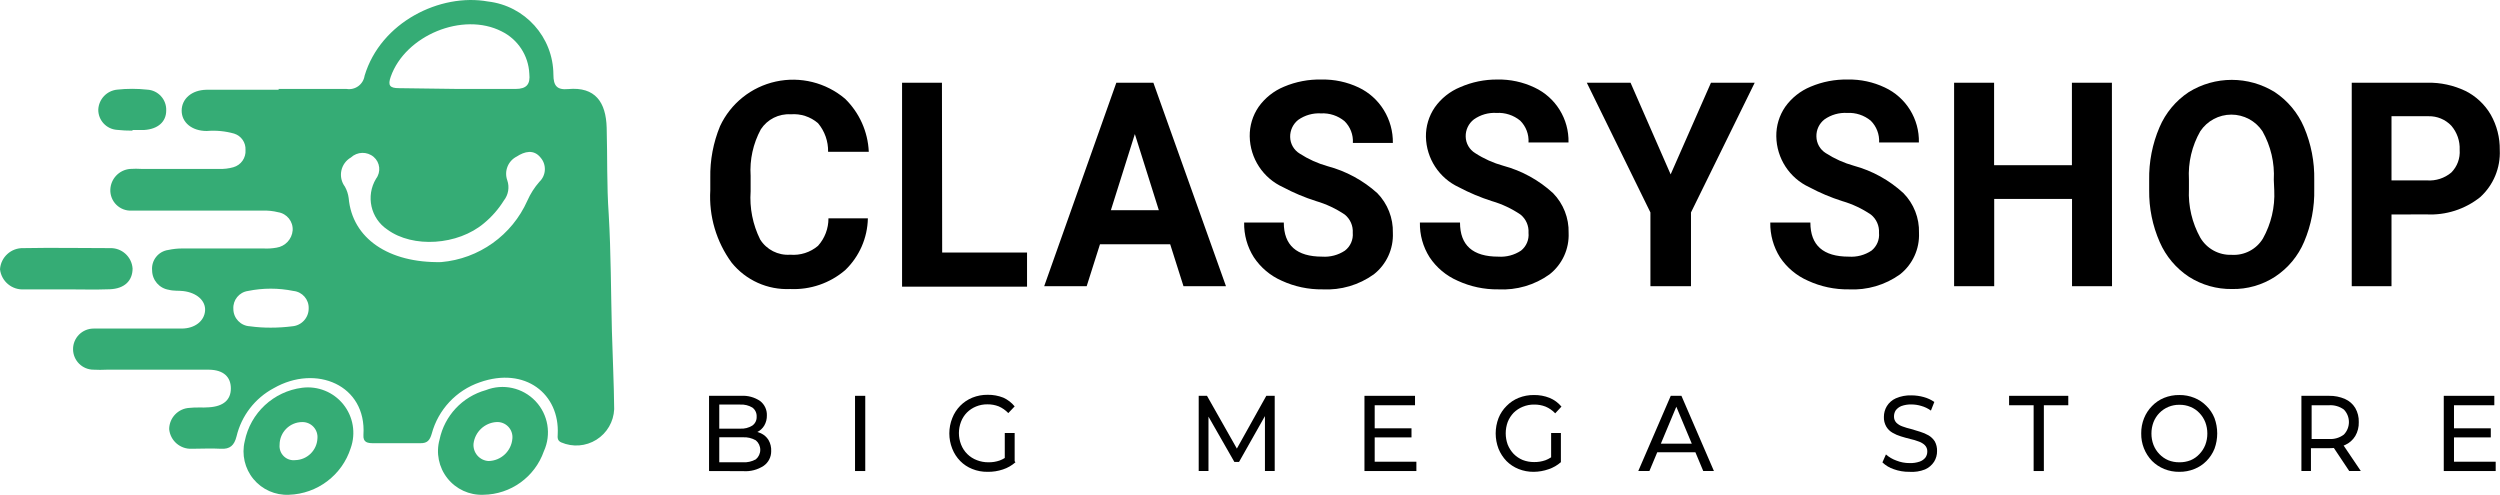
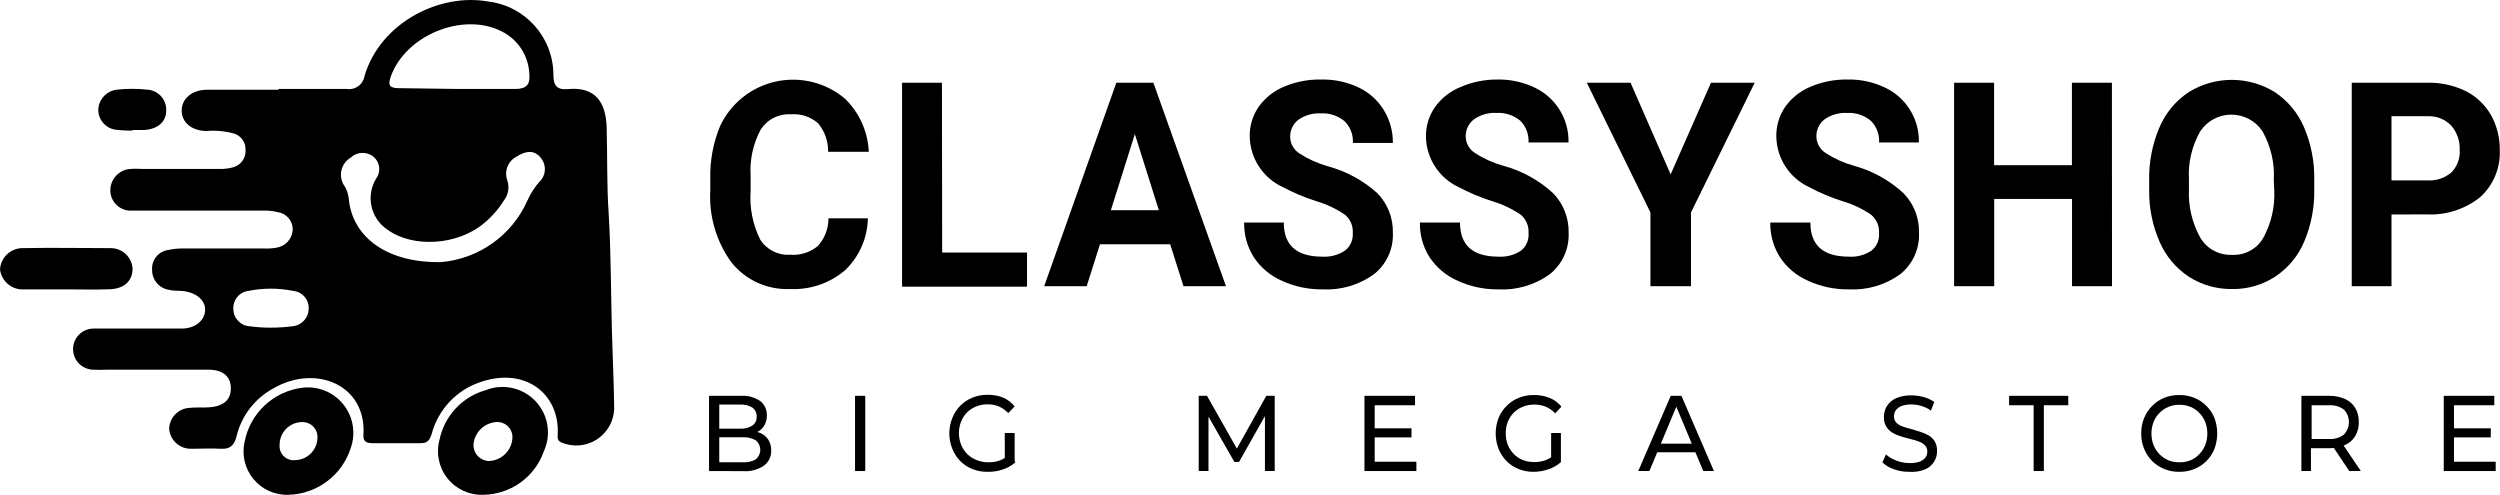
<svg xmlns="http://www.w3.org/2000/svg" id="Layer_1" data-name="Layer 1" viewBox="0 0 220.05 43.55">
  <defs>
    <style>.cls-1{fill:#35ac75;}</style>
  </defs>
  <path d="M76.39,19.22a6.49,6.49,0,0,1-2,4.56,6.94,6.94,0,0,1-4.83,1.66,6.26,6.26,0,0,1-5.16-2.32,9.81,9.81,0,0,1-1.88-6.37V15.66a11.38,11.38,0,0,1,.86-4.56,7.09,7.09,0,0,1,11-2.41,6.94,6.94,0,0,1,2.09,4.67H72.89A3.8,3.8,0,0,0,72,10.84a3.28,3.28,0,0,0-2.4-.78,2.93,2.93,0,0,0-2.63,1.32,7.57,7.57,0,0,0-.9,4.1v1.36a8.23,8.23,0,0,0,.84,4.24,2.88,2.88,0,0,0,2.64,1.34A3.35,3.35,0,0,0,72,21.64a3.59,3.59,0,0,0,.92-2.42Z" />
  <path d="M82.93,22.23H90.4v3h-11V7.28h3.51Z" />
  <path d="M103,21.5H96.82l-1.17,3.69H91.91L98.26,7.28h3.26l6.39,17.91h-3.74Zm-5.22-3H102L99.89,11.8Z" />
  <path d="M119.07,20.49a1.91,1.91,0,0,0-.7-1.6,9.09,9.09,0,0,0-2.53-1.19,17.31,17.31,0,0,1-2.9-1.22A5,5,0,0,1,110,12a4.47,4.47,0,0,1,.78-2.59,5.16,5.16,0,0,1,2.24-1.78A8,8,0,0,1,116.33,7a7.3,7.3,0,0,1,3.26.7,5.23,5.23,0,0,1,2.22,2,5.37,5.37,0,0,1,.79,2.88h-3.52a2.47,2.47,0,0,0-.74-1.92,3,3,0,0,0-2.07-.68,3.16,3.16,0,0,0-2,.57,1.87,1.87,0,0,0-.71,1.51,1.74,1.74,0,0,0,.84,1.46,9,9,0,0,0,2.46,1.11A10.62,10.62,0,0,1,121.23,17a4.83,4.83,0,0,1,1.37,3.5,4.4,4.4,0,0,1-1.68,3.65,7.1,7.1,0,0,1-4.51,1.32,8.31,8.31,0,0,1-3.59-.76,5.68,5.68,0,0,1-2.46-2.07,5.49,5.49,0,0,1-.85-3.05H113q0,3,3.38,3a3.22,3.22,0,0,0,2-.53A1.78,1.78,0,0,0,119.07,20.49Z" />
  <path d="M134.54,20.49a1.91,1.91,0,0,0-.7-1.6,8.94,8.94,0,0,0-2.53-1.19,17.68,17.68,0,0,1-2.9-1.22,5,5,0,0,1-2.9-4.44,4.47,4.47,0,0,1,.78-2.59,5.11,5.11,0,0,1,2.24-1.78A8,8,0,0,1,131.8,7a7.27,7.27,0,0,1,3.26.7,5.2,5.2,0,0,1,3,4.84h-3.52a2.5,2.5,0,0,0-.73-1.92,3,3,0,0,0-2.08-.68,3.13,3.13,0,0,0-2,.57,1.85,1.85,0,0,0-.72,1.51,1.74,1.74,0,0,0,.84,1.46,8.89,8.89,0,0,0,2.47,1.11A10.5,10.5,0,0,1,136.7,17a4.83,4.83,0,0,1,1.37,3.5,4.4,4.4,0,0,1-1.68,3.65,7.08,7.08,0,0,1-4.51,1.32,8.27,8.27,0,0,1-3.58-.76,5.7,5.7,0,0,1-2.47-2.07,5.49,5.49,0,0,1-.85-3.05h3.53q0,3,3.37,3a3.22,3.22,0,0,0,2-.53A1.78,1.78,0,0,0,134.54,20.49Z" />
  <path d="M147.05,15.35l3.55-8.07h3.85L148.84,18.7v6.49h-3.57V18.7l-5.6-11.42h3.85Z" />
  <path d="M165.39,20.49a1.91,1.91,0,0,0-.71-1.6,8.94,8.94,0,0,0-2.53-1.19,17.16,17.16,0,0,1-2.89-1.22A5,5,0,0,1,156.35,12a4.47,4.47,0,0,1,.78-2.59,5.16,5.16,0,0,1,2.24-1.78A8,8,0,0,1,162.64,7a7.27,7.27,0,0,1,3.26.7,5.2,5.2,0,0,1,3,4.84H165.4a2.51,2.51,0,0,0-.74-1.92,3,3,0,0,0-2.07-.68,3.16,3.16,0,0,0-2,.57,1.84,1.84,0,0,0-.71,1.51,1.75,1.75,0,0,0,.83,1.46,9,9,0,0,0,2.47,1.11A10.5,10.5,0,0,1,167.54,17a4.79,4.79,0,0,1,1.37,3.5,4.42,4.42,0,0,1-1.67,3.65,7.1,7.1,0,0,1-4.51,1.32,8.28,8.28,0,0,1-3.59-.76,5.7,5.7,0,0,1-2.47-2.07,5.57,5.57,0,0,1-.85-3.05h3.53q0,3,3.38,3a3.2,3.2,0,0,0,2-.53A1.79,1.79,0,0,0,165.39,20.49Z" />
  <path d="M185.9,25.19h-3.52V17.51h-6.85v7.68H172V7.28h3.52v7.26h6.85V7.28h3.52Z" />
  <path d="M203.7,16.64a11.2,11.2,0,0,1-.89,4.64,6.87,6.87,0,0,1-2.55,3.07,6.72,6.72,0,0,1-3.8,1.09,6.87,6.87,0,0,1-3.78-1.07,7,7,0,0,1-2.58-3.06,11,11,0,0,1-.93-4.57v-.89a11.28,11.28,0,0,1,.91-4.65,7,7,0,0,1,2.57-3.09,7.19,7.19,0,0,1,7.58,0,7,7,0,0,1,2.57,3.09,11.26,11.26,0,0,1,.9,4.64Zm-3.56-.81a7.82,7.82,0,0,0-1-4.28,3.29,3.29,0,0,0-5.47,0,7.66,7.66,0,0,0-1,4.24v.87a8,8,0,0,0,1,4.26,3.07,3.07,0,0,0,2.76,1.51A3,3,0,0,0,199.18,21a7.93,7.93,0,0,0,1-4.25Z" />
  <path d="M210.5,18.88v6.31H207V7.28h6.66A7.44,7.44,0,0,1,217,8a5.35,5.35,0,0,1,2.24,2.1,6.13,6.13,0,0,1,.79,3.1,5.28,5.28,0,0,1-1.72,4.15,7,7,0,0,1-4.75,1.52Zm0-3h3.14a3,3,0,0,0,2.12-.69,2.56,2.56,0,0,0,.74-2,3.05,3.05,0,0,0-.74-2.13,2.68,2.68,0,0,0-2-.83H210.5Z" />
  <path d="M62.41,41.46V34.84h2.83a2.68,2.68,0,0,1,1.67.46,1.53,1.53,0,0,1,.59,1.26,1.69,1.69,0,0,1-.23.9,1.48,1.48,0,0,1-.62.57,1.82,1.82,0,0,1-.83.2l.16-.29a2.18,2.18,0,0,1,1,.2,1.55,1.55,0,0,1,.66.58,1.79,1.79,0,0,1,.24,1A1.55,1.55,0,0,1,67.22,41a2.91,2.91,0,0,1-1.8.47Zm.9-.77h2.07a2.06,2.06,0,0,0,1.15-.26,1.09,1.09,0,0,0,0-1.67,2.06,2.06,0,0,0-1.15-.27H63.23v-.76h1.93a1.81,1.81,0,0,0,1.06-.27.9.9,0,0,0,.38-.79.93.93,0,0,0-.38-.8,1.89,1.89,0,0,0-1.06-.26H63.31Z" />
  <path d="M75.26,41.46V34.84h.9v6.62Z" />
  <path d="M86.92,41.53a3.44,3.44,0,0,1-1.34-.25,3.06,3.06,0,0,1-1.06-.7,3.24,3.24,0,0,1-.7-1.08,3.63,3.63,0,0,1,0-2.7A3.18,3.18,0,0,1,85.59,35a3.49,3.49,0,0,1,1.35-.25,3.59,3.59,0,0,1,1.37.25,2.76,2.76,0,0,1,1,.77l-.56.59a2.58,2.58,0,0,0-.84-.59,2.64,2.64,0,0,0-1-.18,2.54,2.54,0,0,0-1,.19,2.43,2.43,0,0,0-.8.53,2.35,2.35,0,0,0-.52.81,2.78,2.78,0,0,0,0,2A2.39,2.39,0,0,0,86,40.51a2.7,2.7,0,0,0,1,.18,2.85,2.85,0,0,0,1-.16,2.42,2.42,0,0,0,.86-.55l.52.71a3.16,3.16,0,0,1-1.1.63A4,4,0,0,1,86.92,41.53Zm1.52-1V38.11h.87v2.58Z" />
  <path d="M105.51,41.46V34.84h.73l2.83,5h-.4l2.79-5h.74v6.62h-.86V36.27h.2l-2.48,4.39h-.41l-2.51-4.39h.23v5.19Z" />
  <path d="M121,40.64h3.67v.82h-4.57V34.84h4.45v.83H121ZM121,37.7h3.24v.8H121Z" />
  <path d="M135,41.53a3.47,3.47,0,0,1-1.34-.25,3.16,3.16,0,0,1-1.06-.7,3.41,3.41,0,0,1-.7-1.08,3.77,3.77,0,0,1,0-2.7,3.13,3.13,0,0,1,.71-1.07,3.09,3.09,0,0,1,1.06-.71,3.49,3.49,0,0,1,1.35-.25,3.56,3.56,0,0,1,1.37.25,2.68,2.68,0,0,1,1.05.77l-.55.59a2.51,2.51,0,0,0-.85-.59,2.63,2.63,0,0,0-1-.18,2.51,2.51,0,0,0-1,.19,2.47,2.47,0,0,0-.81.53,2.51,2.51,0,0,0-.52.81,2.92,2.92,0,0,0,0,2,2.62,2.62,0,0,0,.52.81,2.46,2.46,0,0,0,.8.54,2.73,2.73,0,0,0,1,.18,2.86,2.86,0,0,0,1-.16,2.51,2.51,0,0,0,.86-.55l.51.71a3.12,3.12,0,0,1-1.09.63A4.07,4.07,0,0,1,135,41.53Zm1.53-1V38.11h.86v2.58Z" />
  <path d="M144.2,41.46l2.86-6.62H148l2.86,6.62h-.94l-2.55-6.09h.36l-2.55,6.09Zm1.22-1.65.24-.76h3.55l.26.76Z" />
  <path d="M168.06,41.53a3.9,3.9,0,0,1-1.37-.23,2.67,2.67,0,0,1-1-.6L166,40a2.83,2.83,0,0,0,.92.54,3.07,3.07,0,0,0,1.16.22,2.43,2.43,0,0,0,.89-.13,1.11,1.11,0,0,0,.51-.36.9.9,0,0,0,.16-.53.74.74,0,0,0-.21-.55,1.42,1.42,0,0,0-.55-.33,4.62,4.62,0,0,0-.74-.22c-.27-.07-.54-.14-.82-.23a3.31,3.31,0,0,1-.74-.32,1.5,1.5,0,0,1-.55-.54,1.59,1.59,0,0,1-.21-.86,1.82,1.82,0,0,1,.26-.94,1.79,1.79,0,0,1,.79-.69,3.19,3.19,0,0,1,1.37-.26,4.09,4.09,0,0,1,1.09.15,3.07,3.07,0,0,1,.93.43l-.3.76a2.67,2.67,0,0,0-.85-.41,3,3,0,0,0-.87-.13,2.42,2.42,0,0,0-.88.14,1.17,1.17,0,0,0-.5.38,1,1,0,0,0-.15.53.76.76,0,0,0,.21.56,1.42,1.42,0,0,0,.55.33,5.94,5.94,0,0,0,.74.22L169,38a3.68,3.68,0,0,1,.75.32,1.64,1.64,0,0,1,.55.53,1.67,1.67,0,0,1,.2.85,1.73,1.73,0,0,1-.26.94,1.81,1.81,0,0,1-.8.68A3.12,3.12,0,0,1,168.06,41.53Z" />
  <path d="M179,41.46V35.67h-2.16v-.83h5.21v.83H179.9v5.79Z" />
  <path d="M191.82,41.53a3.42,3.42,0,0,1-1.33-.25,3.28,3.28,0,0,1-1.07-.71,3.41,3.41,0,0,1-.95-2.42,3.47,3.47,0,0,1,.25-1.34,3.26,3.26,0,0,1,.7-1.07,3.11,3.11,0,0,1,1.06-.72,3.47,3.47,0,0,1,1.34-.25,3.39,3.39,0,0,1,1.33.25,3.09,3.09,0,0,1,1.06.71,3.13,3.13,0,0,1,.71,1.07,3.92,3.92,0,0,1,0,2.7,3.27,3.27,0,0,1-.71,1.08,3.06,3.06,0,0,1-1.06.7A3.39,3.39,0,0,1,191.82,41.53Zm0-.84a2.58,2.58,0,0,0,1-.18,2.23,2.23,0,0,0,.77-.54,2.45,2.45,0,0,0,.52-.81,2.75,2.75,0,0,0,.18-1,2.79,2.79,0,0,0-.18-1,2.45,2.45,0,0,0-.52-.81,2.21,2.21,0,0,0-.77-.53,2.4,2.4,0,0,0-1-.19,2.41,2.41,0,0,0-1.75.72,2.45,2.45,0,0,0-.52.81,2.79,2.79,0,0,0-.18,1,2.75,2.75,0,0,0,.18,1,2.45,2.45,0,0,0,.52.81,2.37,2.37,0,0,0,.78.54A2.54,2.54,0,0,0,191.82,40.69Z" />
  <path d="M202.57,41.46V34.84H205a3.34,3.34,0,0,1,1.41.28,2,2,0,0,1,.9.79,2.35,2.35,0,0,1,.31,1.24,2.29,2.29,0,0,1-.31,1.23,2,2,0,0,1-.9.79,3.34,3.34,0,0,1-1.41.28h-2l.41-.44v2.45Zm.9-2.35-.41-.47H205a1.93,1.93,0,0,0,1.31-.39,1.59,1.59,0,0,0,0-2.2,2,2,0,0,0-1.31-.38h-1.94l.41-.48Zm3.31,2.35-1.6-2.4h1l1.62,2.4Z" />
  <path d="M216,40.64h3.67v.82h-4.57V34.84h4.45v.83H216ZM216,37.7h3.24v.8H216Z" />
-   <path class="cls-1" d="M24.51,7.83c2,0,4,0,6,0a1.38,1.38,0,0,0,1.58-1.16C33.51,1.93,38.77-.62,42.94.13a6.51,6.51,0,0,1,5.77,6.43c0,1,.32,1.37,1.3,1.28C52.4,7.62,53.34,9,53.4,11.25c.07,2.54,0,5.08.18,7.62.2,3.42.19,6.85.28,10.27.06,2.29.18,4.59.2,6.88a3.34,3.34,0,0,1-4.66,2.92c-.34-.15-.33-.41-.31-.7.19-3.56-2.86-6-6.86-4.59A6.6,6.6,0,0,0,38,38.18c-.17.57-.38.84-1,.83-1.38,0-2.76,0-4.13,0-.5,0-.93-.05-.88-.74.28-4.38-4.17-6.24-7.9-4.1a6.52,6.52,0,0,0-3.27,4.24c-.2.79-.57,1.14-1.39,1.09s-1.7,0-2.54,0a1.91,1.91,0,0,1-2-1.73,1.89,1.89,0,0,1,1.81-1.87c.56-.07,1.13,0,1.7-.05,1.26-.08,1.92-.65,1.92-1.66s-.64-1.63-1.92-1.65c-3,0-6,0-9,0a11.18,11.18,0,0,1-1.16,0,1.81,1.81,0,1,1,0-3.62c.35,0,.71,0,1.06,0,2.23,0,4.45,0,6.68,0,1.18,0,2-.67,2.07-1.56s-.73-1.6-1.92-1.74c-.42-.05-.85,0-1.26-.11a1.74,1.74,0,0,1-1.48-1.7A1.66,1.66,0,0,1,14.82,22a5.77,5.77,0,0,1,1.25-.13c2.37,0,4.74,0,7.11,0a5,5,0,0,0,1.16-.07,1.68,1.68,0,0,0,1.42-1.52,1.52,1.52,0,0,0-1.28-1.6,4.73,4.73,0,0,0-1.36-.14H12.52c-.31,0-.63,0-.95,0A1.79,1.79,0,0,1,9.71,16.7a1.9,1.9,0,0,1,1.73-1.83,7.52,7.52,0,0,1,1.06,0c2.26,0,4.52,0,6.78,0a4.11,4.11,0,0,0,1.26-.15,1.47,1.47,0,0,0,1.07-1.52,1.43,1.43,0,0,0-1-1.44,6.76,6.76,0,0,0-2.41-.23c-1.32,0-2.21-.76-2.21-1.79s.87-1.82,2.19-1.84c2.12,0,4.24,0,6.36,0Zm15.86,0h0c1.66,0,3.32,0,5,0,1,0,1.32-.43,1.22-1.35a4.37,4.37,0,0,0-2.44-3.72c-3.41-1.74-8.48.35-9.76,4-.26.74-.1,1,.71,1ZM38.83,23.07a9.17,9.17,0,0,0,7.59-5.41A6.44,6.44,0,0,1,47.48,16a1.54,1.54,0,0,0,.1-2.13c-.6-.75-1.41-.54-2.1-.09a1.7,1.7,0,0,0-.83,2.09,1.88,1.88,0,0,1-.3,1.78,8.23,8.23,0,0,1-1.75,2c-2.31,1.95-6.26,2.2-8.5.56a3.32,3.32,0,0,1-1-4.48,1.41,1.41,0,0,0-.21-1.92,1.51,1.51,0,0,0-2,.05,1.75,1.75,0,0,0-.53,2.57,2.81,2.81,0,0,1,.33,1C31,21,34.23,23.16,38.83,23.07Zm-15,5.77a14.91,14.91,0,0,0,1.9-.12,1.57,1.57,0,0,0,1.44-1.57,1.49,1.49,0,0,0-1.34-1.54,10,10,0,0,0-4,0,1.5,1.5,0,0,0-1.29,1.58A1.53,1.53,0,0,0,22,28.72,13,13,0,0,0,23.85,28.84Z" />
-   <path class="cls-1" d="M25.43,43.55a3.82,3.82,0,0,1-3.89-4.71,5.92,5.92,0,0,1,5.06-4.71,4,4,0,0,1,4.27,5.31A5.91,5.91,0,0,1,25.43,43.55Zm2.51-4.95a1.32,1.32,0,0,0-1.33-1.45,2,2,0,0,0-2,2A1.24,1.24,0,0,0,26,40.5,2,2,0,0,0,27.94,38.6Z" />
-   <path class="cls-1" d="M42.54,43.55a3.84,3.84,0,0,1-3.85-4.86,5.73,5.73,0,0,1,4.07-4.35,4,4,0,0,1,5.11,5.38A5.72,5.72,0,0,1,42.54,43.55Zm2.56-4.94a1.33,1.33,0,0,0-1.42-1.46,2.17,2.17,0,0,0-2,1.9A1.41,1.41,0,0,0,43,40.58,2.15,2.15,0,0,0,45.1,38.61Z" />
-   <path class="cls-1" d="M5.84,25.47c-1.23,0-2.47,0-3.7,0A2,2,0,0,1,0,23.7a2,2,0,0,1,2.06-1.86c2.54-.05,5.07,0,7.61,0a1.93,1.93,0,0,1,2,1.79c0,1.08-.71,1.78-2,1.83S7.11,25.47,5.84,25.47Z" />
-   <path class="cls-1" d="M11.66,11.5a12.32,12.32,0,0,1-1.37-.07A1.77,1.77,0,0,1,8.65,9.66a1.85,1.85,0,0,1,1.66-1.77,12.27,12.27,0,0,1,2.64,0,1.77,1.77,0,0,1,1.68,1.84c0,1-.74,1.63-1.92,1.71-.35,0-.7,0-1.05,0Z" />
+   <path className="cls-1" d="M24.51,7.83c2,0,4,0,6,0a1.38,1.38,0,0,0,1.58-1.16C33.51,1.93,38.77-.62,42.94.13a6.51,6.51,0,0,1,5.77,6.43c0,1,.32,1.37,1.3,1.28C52.4,7.62,53.34,9,53.4,11.25c.07,2.54,0,5.08.18,7.62.2,3.42.19,6.85.28,10.27.06,2.29.18,4.59.2,6.88a3.34,3.34,0,0,1-4.66,2.92c-.34-.15-.33-.41-.31-.7.19-3.56-2.86-6-6.86-4.59A6.6,6.6,0,0,0,38,38.18c-.17.57-.38.84-1,.83-1.38,0-2.76,0-4.13,0-.5,0-.93-.05-.88-.74.28-4.38-4.17-6.24-7.9-4.1a6.52,6.52,0,0,0-3.27,4.24c-.2.79-.57,1.14-1.39,1.09s-1.7,0-2.54,0a1.91,1.91,0,0,1-2-1.73,1.89,1.89,0,0,1,1.81-1.87c.56-.07,1.13,0,1.7-.05,1.26-.08,1.92-.65,1.92-1.66s-.64-1.63-1.92-1.65c-3,0-6,0-9,0a11.18,11.18,0,0,1-1.16,0,1.81,1.81,0,1,1,0-3.62c.35,0,.71,0,1.06,0,2.23,0,4.45,0,6.68,0,1.18,0,2-.67,2.07-1.56s-.73-1.6-1.92-1.74c-.42-.05-.85,0-1.26-.11a1.74,1.74,0,0,1-1.48-1.7A1.66,1.66,0,0,1,14.82,22a5.77,5.77,0,0,1,1.25-.13c2.37,0,4.74,0,7.11,0a5,5,0,0,0,1.16-.07,1.68,1.68,0,0,0,1.42-1.52,1.52,1.52,0,0,0-1.28-1.6,4.73,4.73,0,0,0-1.36-.14H12.52c-.31,0-.63,0-.95,0A1.79,1.79,0,0,1,9.71,16.7a1.9,1.9,0,0,1,1.73-1.83,7.52,7.52,0,0,1,1.06,0c2.26,0,4.52,0,6.78,0a4.11,4.11,0,0,0,1.26-.15,1.47,1.47,0,0,0,1.07-1.52,1.43,1.43,0,0,0-1-1.44,6.76,6.76,0,0,0-2.41-.23c-1.32,0-2.21-.76-2.21-1.79s.87-1.82,2.19-1.84c2.12,0,4.24,0,6.36,0Zm15.86,0h0c1.66,0,3.32,0,5,0,1,0,1.32-.43,1.22-1.35a4.37,4.37,0,0,0-2.44-3.72c-3.41-1.74-8.48.35-9.76,4-.26.74-.1,1,.71,1ZM38.83,23.07a9.17,9.17,0,0,0,7.59-5.41A6.44,6.44,0,0,1,47.48,16a1.54,1.54,0,0,0,.1-2.13c-.6-.75-1.41-.54-2.1-.09a1.7,1.7,0,0,0-.83,2.09,1.88,1.88,0,0,1-.3,1.78,8.23,8.23,0,0,1-1.75,2c-2.31,1.95-6.26,2.2-8.5.56a3.32,3.32,0,0,1-1-4.48,1.41,1.41,0,0,0-.21-1.92,1.51,1.51,0,0,0-2,.05,1.75,1.75,0,0,0-.53,2.57,2.81,2.81,0,0,1,.33,1C31,21,34.23,23.16,38.83,23.07Zm-15,5.77a14.91,14.91,0,0,0,1.9-.12,1.57,1.57,0,0,0,1.44-1.57,1.49,1.49,0,0,0-1.34-1.54,10,10,0,0,0-4,0,1.5,1.5,0,0,0-1.29,1.58A1.53,1.53,0,0,0,22,28.72,13,13,0,0,0,23.85,28.84Z" />
+   <path className="cls-1" d="M25.43,43.55a3.82,3.82,0,0,1-3.89-4.71,5.92,5.92,0,0,1,5.06-4.71,4,4,0,0,1,4.27,5.31A5.91,5.91,0,0,1,25.43,43.55Zm2.51-4.95a1.32,1.32,0,0,0-1.33-1.45,2,2,0,0,0-2,2A1.24,1.24,0,0,0,26,40.5,2,2,0,0,0,27.94,38.6Z" />
+   <path className="cls-1" d="M42.54,43.55a3.84,3.84,0,0,1-3.85-4.86,5.73,5.73,0,0,1,4.07-4.35,4,4,0,0,1,5.11,5.38A5.72,5.72,0,0,1,42.54,43.55Zm2.56-4.94a1.33,1.33,0,0,0-1.42-1.46,2.17,2.17,0,0,0-2,1.9A1.41,1.41,0,0,0,43,40.58,2.15,2.15,0,0,0,45.1,38.61Z" />
+   <path className="cls-1" d="M5.84,25.47c-1.23,0-2.47,0-3.7,0A2,2,0,0,1,0,23.7a2,2,0,0,1,2.06-1.86c2.54-.05,5.07,0,7.61,0a1.93,1.93,0,0,1,2,1.79c0,1.08-.71,1.78-2,1.83S7.11,25.47,5.84,25.47Z" />
+   <path className="cls-1" d="M11.66,11.5a12.32,12.32,0,0,1-1.37-.07A1.77,1.77,0,0,1,8.65,9.66a1.85,1.85,0,0,1,1.66-1.77,12.27,12.27,0,0,1,2.64,0,1.77,1.77,0,0,1,1.68,1.84c0,1-.74,1.63-1.92,1.71-.35,0-.7,0-1.05,0Z" />
</svg>
